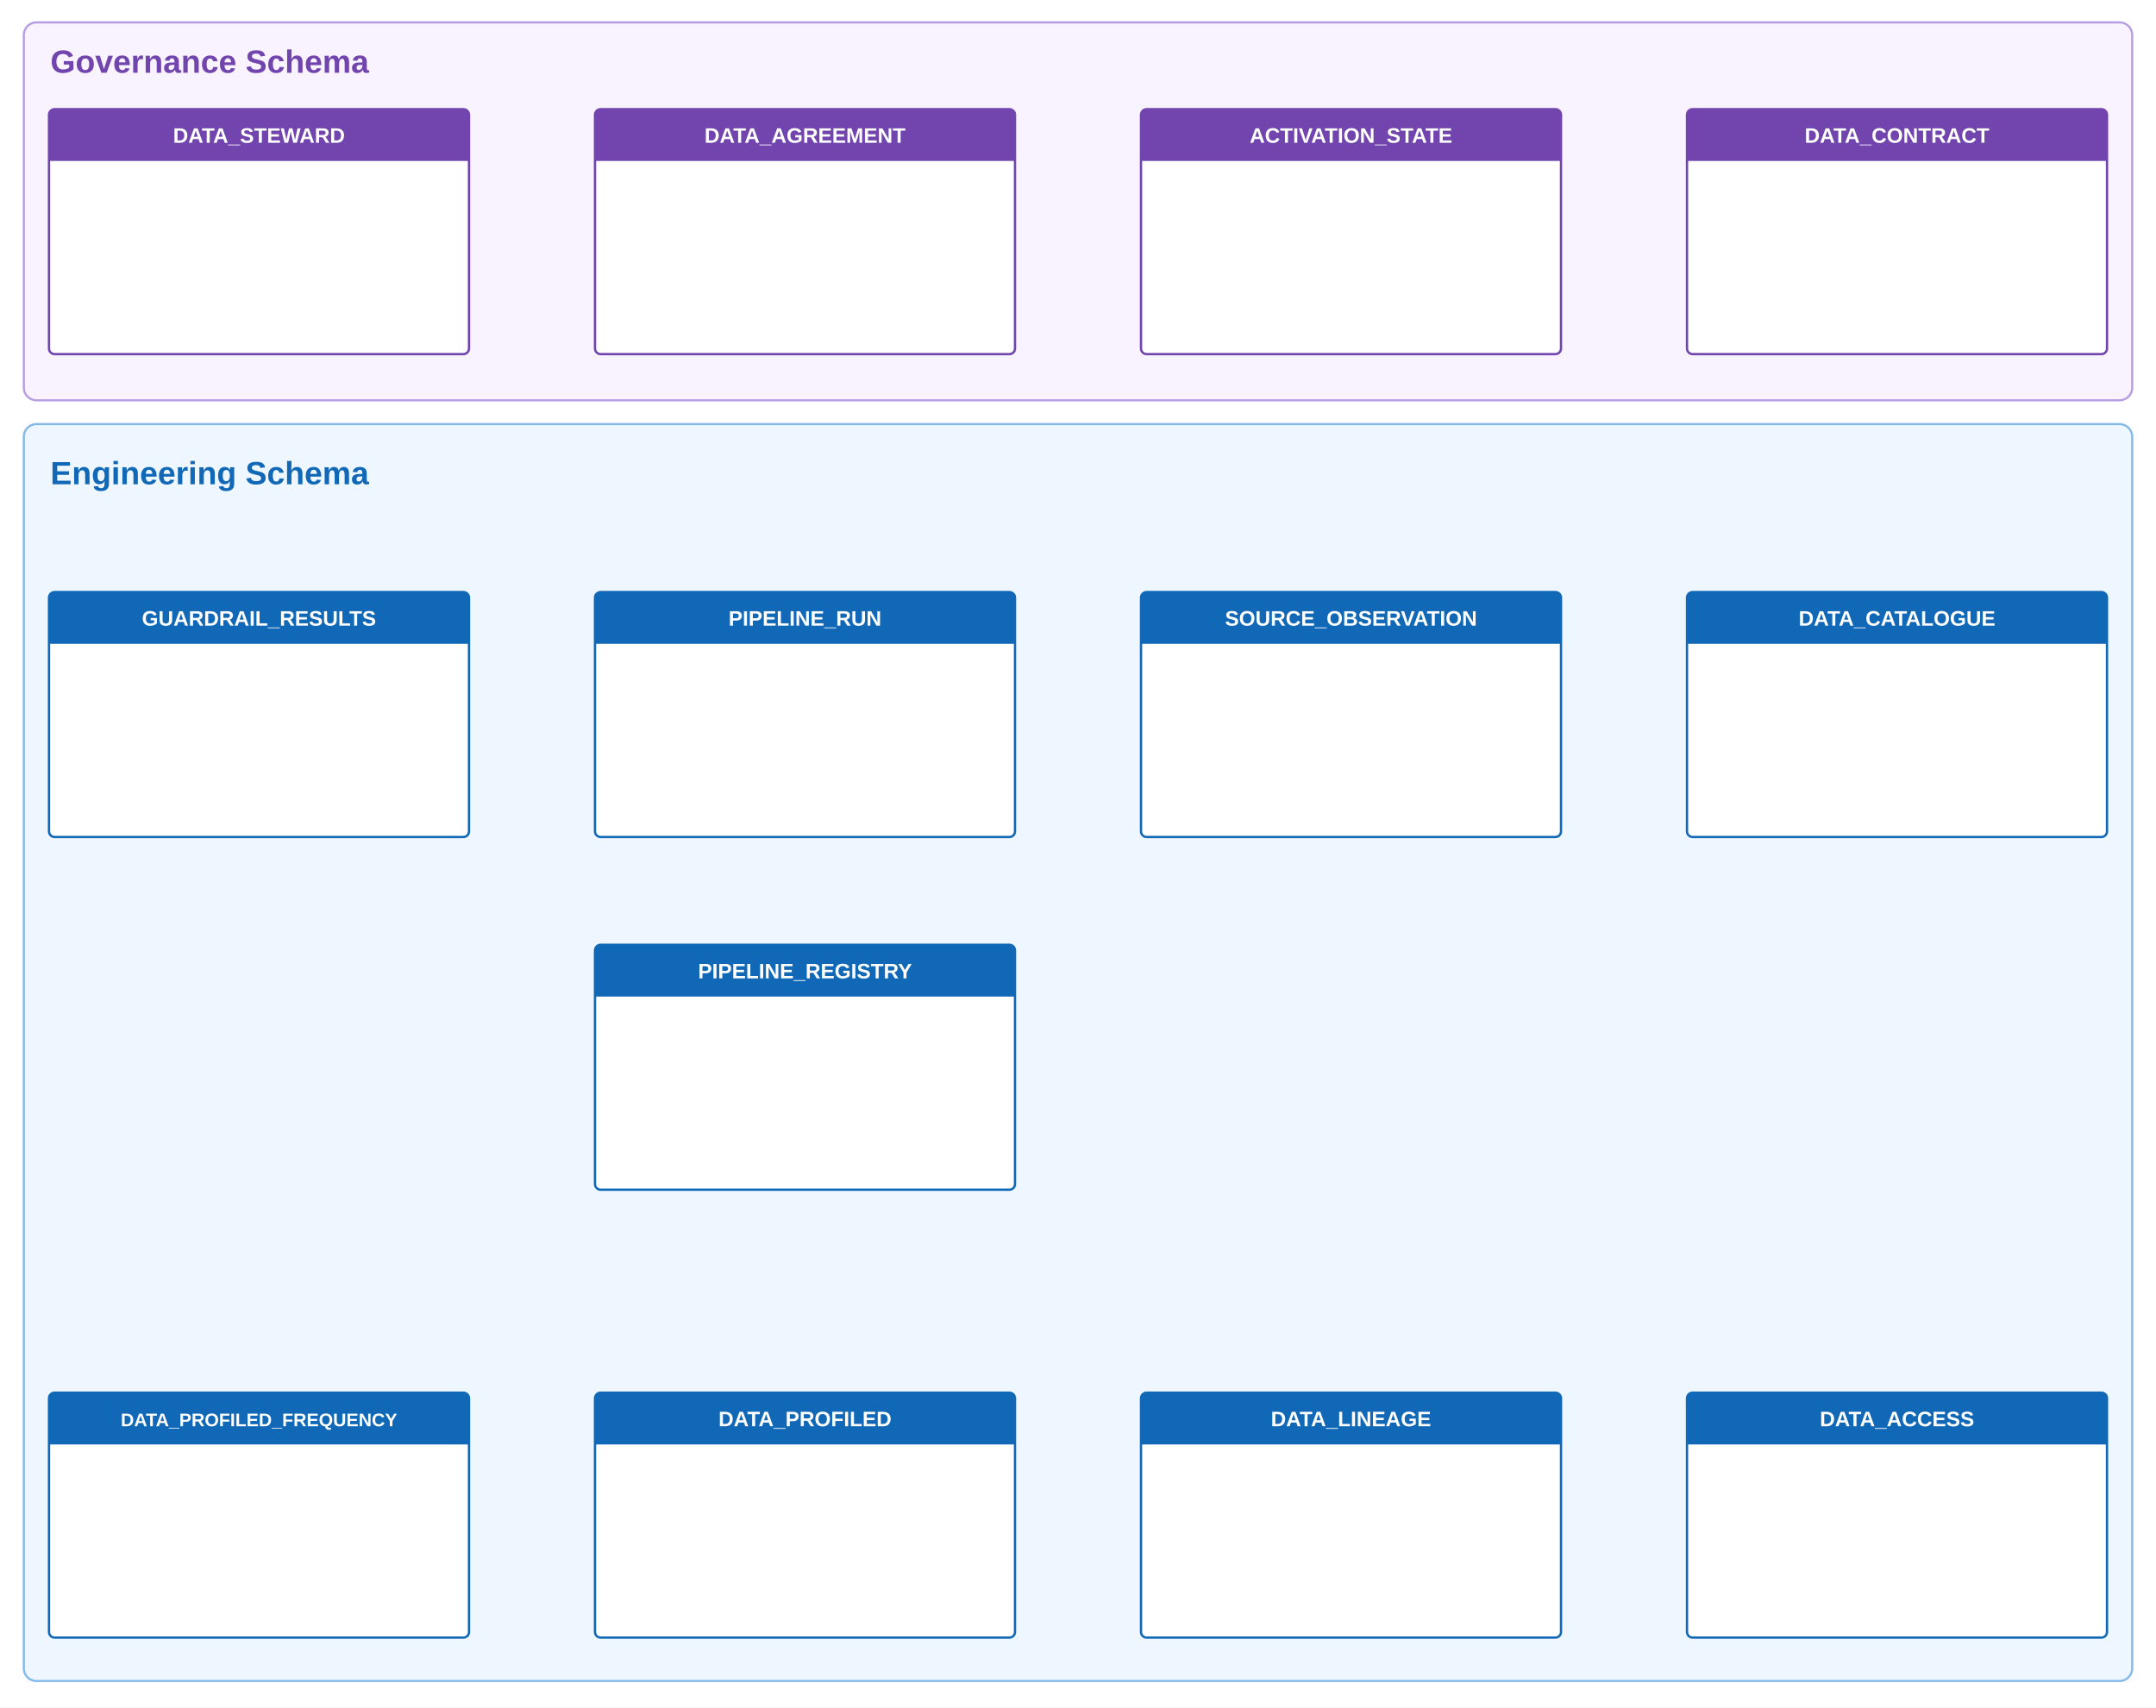
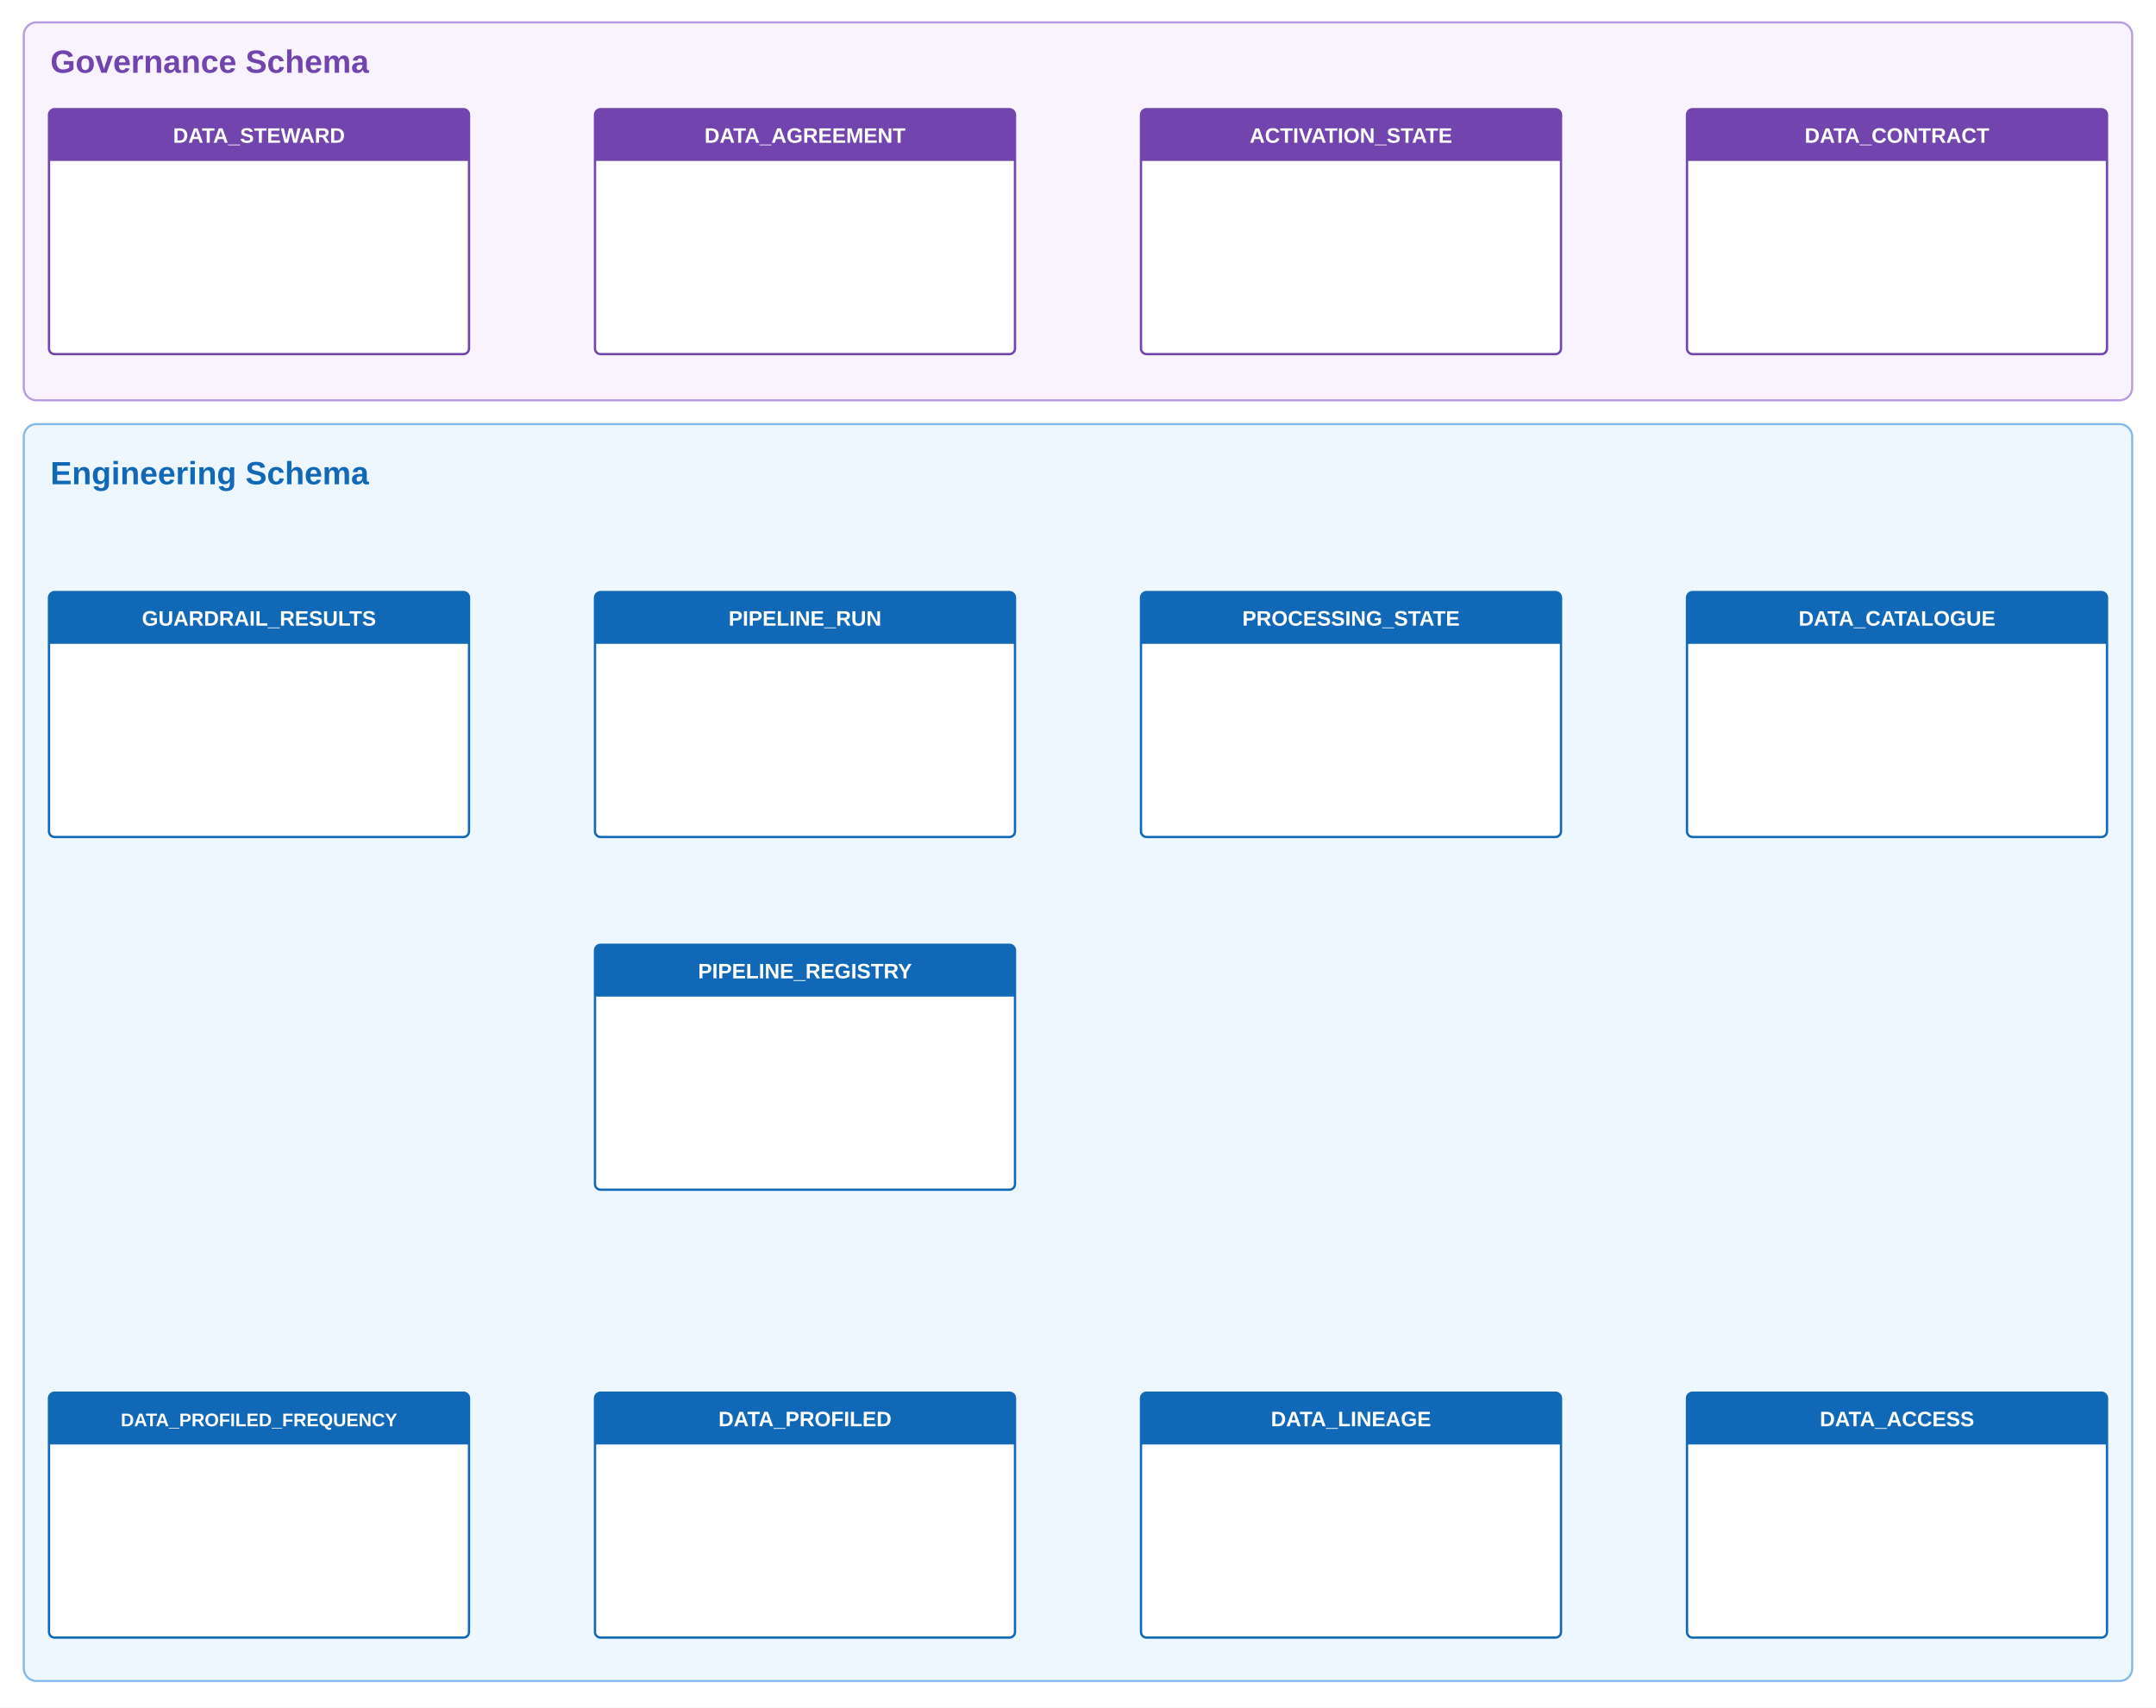
<svg xmlns="http://www.w3.org/2000/svg" xmlns:xlink="http://www.w3.org/1999/xlink" width="1540" height="1220" viewBox="0 0 1540 1220" role="img" aria-label="FabricOps metadata relationship diagram">
  <rect width="1540" height="1220" fill="#FFFFFF" />
  <rect x="17" y="16" width="1506" height="270" rx="9" fill="#F8F3FE" stroke="#B69CE2" stroke-width="1.5" />
  <rect x="17" y="303" width="1506" height="898" rx="9" fill="#EEF7FF" stroke="#83B8EA" stroke-width="1.5" />
  <text x="36" y="52" font-size="23" font-family="Arial, sans-serif" font-weight="700" fill="#7144AE">Governance Schema</text>
  <text x="36" y="346" font-size="23" font-family="Arial, sans-serif" font-weight="700" fill="#1168B6">Engineering Schema</text>
  <a xlink:href="https://voycepeh.github.io/FabricOps-Starter-Kit/reference/metadata/metadata_data_steward/" target="_blank">
    <rect x="35" y="78" width="300" height="175" rx="4" fill="white" stroke="#7144AE" stroke-width="1.65" />
    <path d="M39 78H331Q335 78 335 82V115H35V82Q35 78 39 78Z" fill="#7144AE" />
    <text x="185.0" y="102" text-anchor="middle" font-size="15" font-weight="700" font-family="Arial, sans-serif" fill="white">DATA_STEWARD</text>
  </a>
  <a xlink:href="https://voycepeh.github.io/FabricOps-Starter-Kit/reference/metadata/metadata_data_agreement/" target="_blank">
    <rect x="425" y="78" width="300" height="175" rx="4" fill="white" stroke="#7144AE" stroke-width="1.65" />
    <path d="M429 78H721Q725 78 725 82V115H425V82Q425 78 429 78Z" fill="#7144AE" />
    <text x="575.0" y="102" text-anchor="middle" font-size="15" font-weight="700" font-family="Arial, sans-serif" fill="white">DATA_AGREEMENT</text>
  </a>
  <a xlink:href="https://voycepeh.github.io/FabricOps-Starter-Kit/reference/metadata/metadata_activation_state/" target="_blank">
    <rect x="815" y="78" width="300" height="175" rx="4" fill="white" stroke="#7144AE" stroke-width="1.65" />
    <path d="M819 78H1111Q1115 78 1115 82V115H815V82Q815 78 819 78Z" fill="#7144AE" />
    <text x="965.0" y="102" text-anchor="middle" font-size="15" font-weight="700" font-family="Arial, sans-serif" fill="white">ACTIVATION_STATE</text>
  </a>
  <a xlink:href="https://voycepeh.github.io/FabricOps-Starter-Kit/reference/metadata/metadata_data_contract/" target="_blank">
    <rect x="1205" y="78" width="300" height="175" rx="4" fill="white" stroke="#7144AE" stroke-width="1.65" />
    <path d="M1209 78H1501Q1505 78 1505 82V115H1205V82Q1205 78 1209 78Z" fill="#7144AE" />
    <text x="1355.0" y="102" text-anchor="middle" font-size="15" font-weight="700" font-family="Arial, sans-serif" fill="white">DATA_CONTRACT</text>
  </a>
  <a xlink:href="https://voycepeh.github.io/FabricOps-Starter-Kit/reference/metadata/metadata_guardrail_results/" target="_blank">
    <rect x="35" y="423" width="300" height="175" rx="4" fill="white" stroke="#1168B6" stroke-width="1.65" />
    <path d="M39 423H331Q335 423 335 427V460H35V427Q35 423 39 423Z" fill="#1168B6" />
    <text x="185.0" y="447" text-anchor="middle" font-size="15" font-weight="700" font-family="Arial, sans-serif" fill="white">GUARDRAIL_RESULTS</text>
  </a>
  <a xlink:href="https://voycepeh.github.io/FabricOps-Starter-Kit/reference/metadata/metadata_pipeline_run/" target="_blank">
    <rect x="425" y="423" width="300" height="175" rx="4" fill="white" stroke="#1168B6" stroke-width="1.65" />
    <path d="M429 423H721Q725 423 725 427V460H425V427Q425 423 429 423Z" fill="#1168B6" />
    <text x="575.0" y="447" text-anchor="middle" font-size="15" font-weight="700" font-family="Arial, sans-serif" fill="white">PIPELINE_RUN</text>
  </a>
-   <a xlink:href="https://voycepeh.github.io/FabricOps-Starter-Kit/reference/metadata/metadata_source_observation/" target="_blank">
+   <a xlink:href="https://voycepeh.github.io/FabricOps-Starter-Kit/reference/metadata/metadata_processing_state/" target="_blank">
    <rect x="815" y="423" width="300" height="175" rx="4" fill="white" stroke="#1168B6" stroke-width="1.65" />
    <path d="M819 423H1111Q1115 423 1115 427V460H815V427Q815 423 819 423Z" fill="#1168B6" />
-     <text x="965.0" y="447" text-anchor="middle" font-size="15" font-weight="700" font-family="Arial, sans-serif" fill="white">SOURCE_OBSERVATION</text>
+     <text x="965.0" y="447" text-anchor="middle" font-size="15" font-weight="700" font-family="Arial, sans-serif" fill="white">PROCESSING_STATE</text>
  </a>
  <a xlink:href="https://voycepeh.github.io/FabricOps-Starter-Kit/reference/metadata/metadata_data_catalogue/" target="_blank">
    <rect x="1205" y="423" width="300" height="175" rx="4" fill="white" stroke="#1168B6" stroke-width="1.65" />
    <path d="M1209 423H1501Q1505 423 1505 427V460H1205V427Q1205 423 1209 423Z" fill="#1168B6" />
    <text x="1355.0" y="447" text-anchor="middle" font-size="15" font-weight="700" font-family="Arial, sans-serif" fill="white">DATA_CATALOGUE</text>
  </a>
  <a xlink:href="https://voycepeh.github.io/FabricOps-Starter-Kit/reference/metadata/metadata_data_profiled_frequency/" target="_blank" transform="translate(0 180)">
    <rect x="35" y="815" width="300" height="175" rx="4" fill="white" stroke="#1168B6" stroke-width="1.65" />
    <path d="M39 815H331Q335 815 335 819V852H35V819Q35 815 39 815Z" fill="#1168B6" />
    <text x="185.0" y="839" text-anchor="middle" font-size="13.1" font-weight="700" font-family="Arial, sans-serif" fill="white">DATA_PROFILED_FREQUENCY</text>
  </a>
  <a xlink:href="https://voycepeh.github.io/FabricOps-Starter-Kit/reference/metadata/metadata_data_profiled/" target="_blank" transform="translate(0 180)">
    <rect x="425" y="815" width="300" height="175" rx="4" fill="white" stroke="#1168B6" stroke-width="1.65" />
    <path d="M429 815H721Q725 815 725 819V852H425V819Q425 815 429 815Z" fill="#1168B6" />
    <text x="575.0" y="839" text-anchor="middle" font-size="15" font-weight="700" font-family="Arial, sans-serif" fill="white">DATA_PROFILED</text>
  </a>
  <a xlink:href="https://voycepeh.github.io/FabricOps-Starter-Kit/reference/metadata/metadata_data_lineage/" target="_blank" transform="translate(0 180)">
    <rect x="815" y="815" width="300" height="175" rx="4" fill="white" stroke="#1168B6" stroke-width="1.65" />
    <path d="M819 815H1111Q1115 815 1115 819V852H815V819Q815 815 819 815Z" fill="#1168B6" />
    <text x="965.0" y="839" text-anchor="middle" font-size="15" font-weight="700" font-family="Arial, sans-serif" fill="white">DATA_LINEAGE</text>
  </a>
  <a xlink:href="https://voycepeh.github.io/FabricOps-Starter-Kit/reference/metadata/metadata_data_access/" target="_blank" transform="translate(0 180)">
    <rect x="1205" y="815" width="300" height="175" rx="4" fill="white" stroke="#1168B6" stroke-width="1.65" />
    <path d="M1209 815H1501Q1505 815 1505 819V852H1205V819Q1205 815 1209 815Z" fill="#1168B6" />
    <text x="1355.0" y="839" text-anchor="middle" font-size="15" font-weight="700" font-family="Arial, sans-serif" fill="white">DATA_ACCESS</text>
  </a>
  <a xlink:href="https://voycepeh.github.io/FabricOps-Starter-Kit/reference/metadata/metadata_pipeline_registry/" target="_blank">
    <rect x="425" y="675" width="300" height="175" rx="4" fill="white" stroke="#1168B6" stroke-width="1.65" />
    <path d="M429 675H721Q725 675 725 679V712H425V679Q425 675 429 675Z" fill="#1168B6" />
    <text x="575" y="699" text-anchor="middle" font-size="15" font-weight="700" font-family="Arial, sans-serif" fill="white">PIPELINE_REGISTRY</text>
  </a>
</svg>
